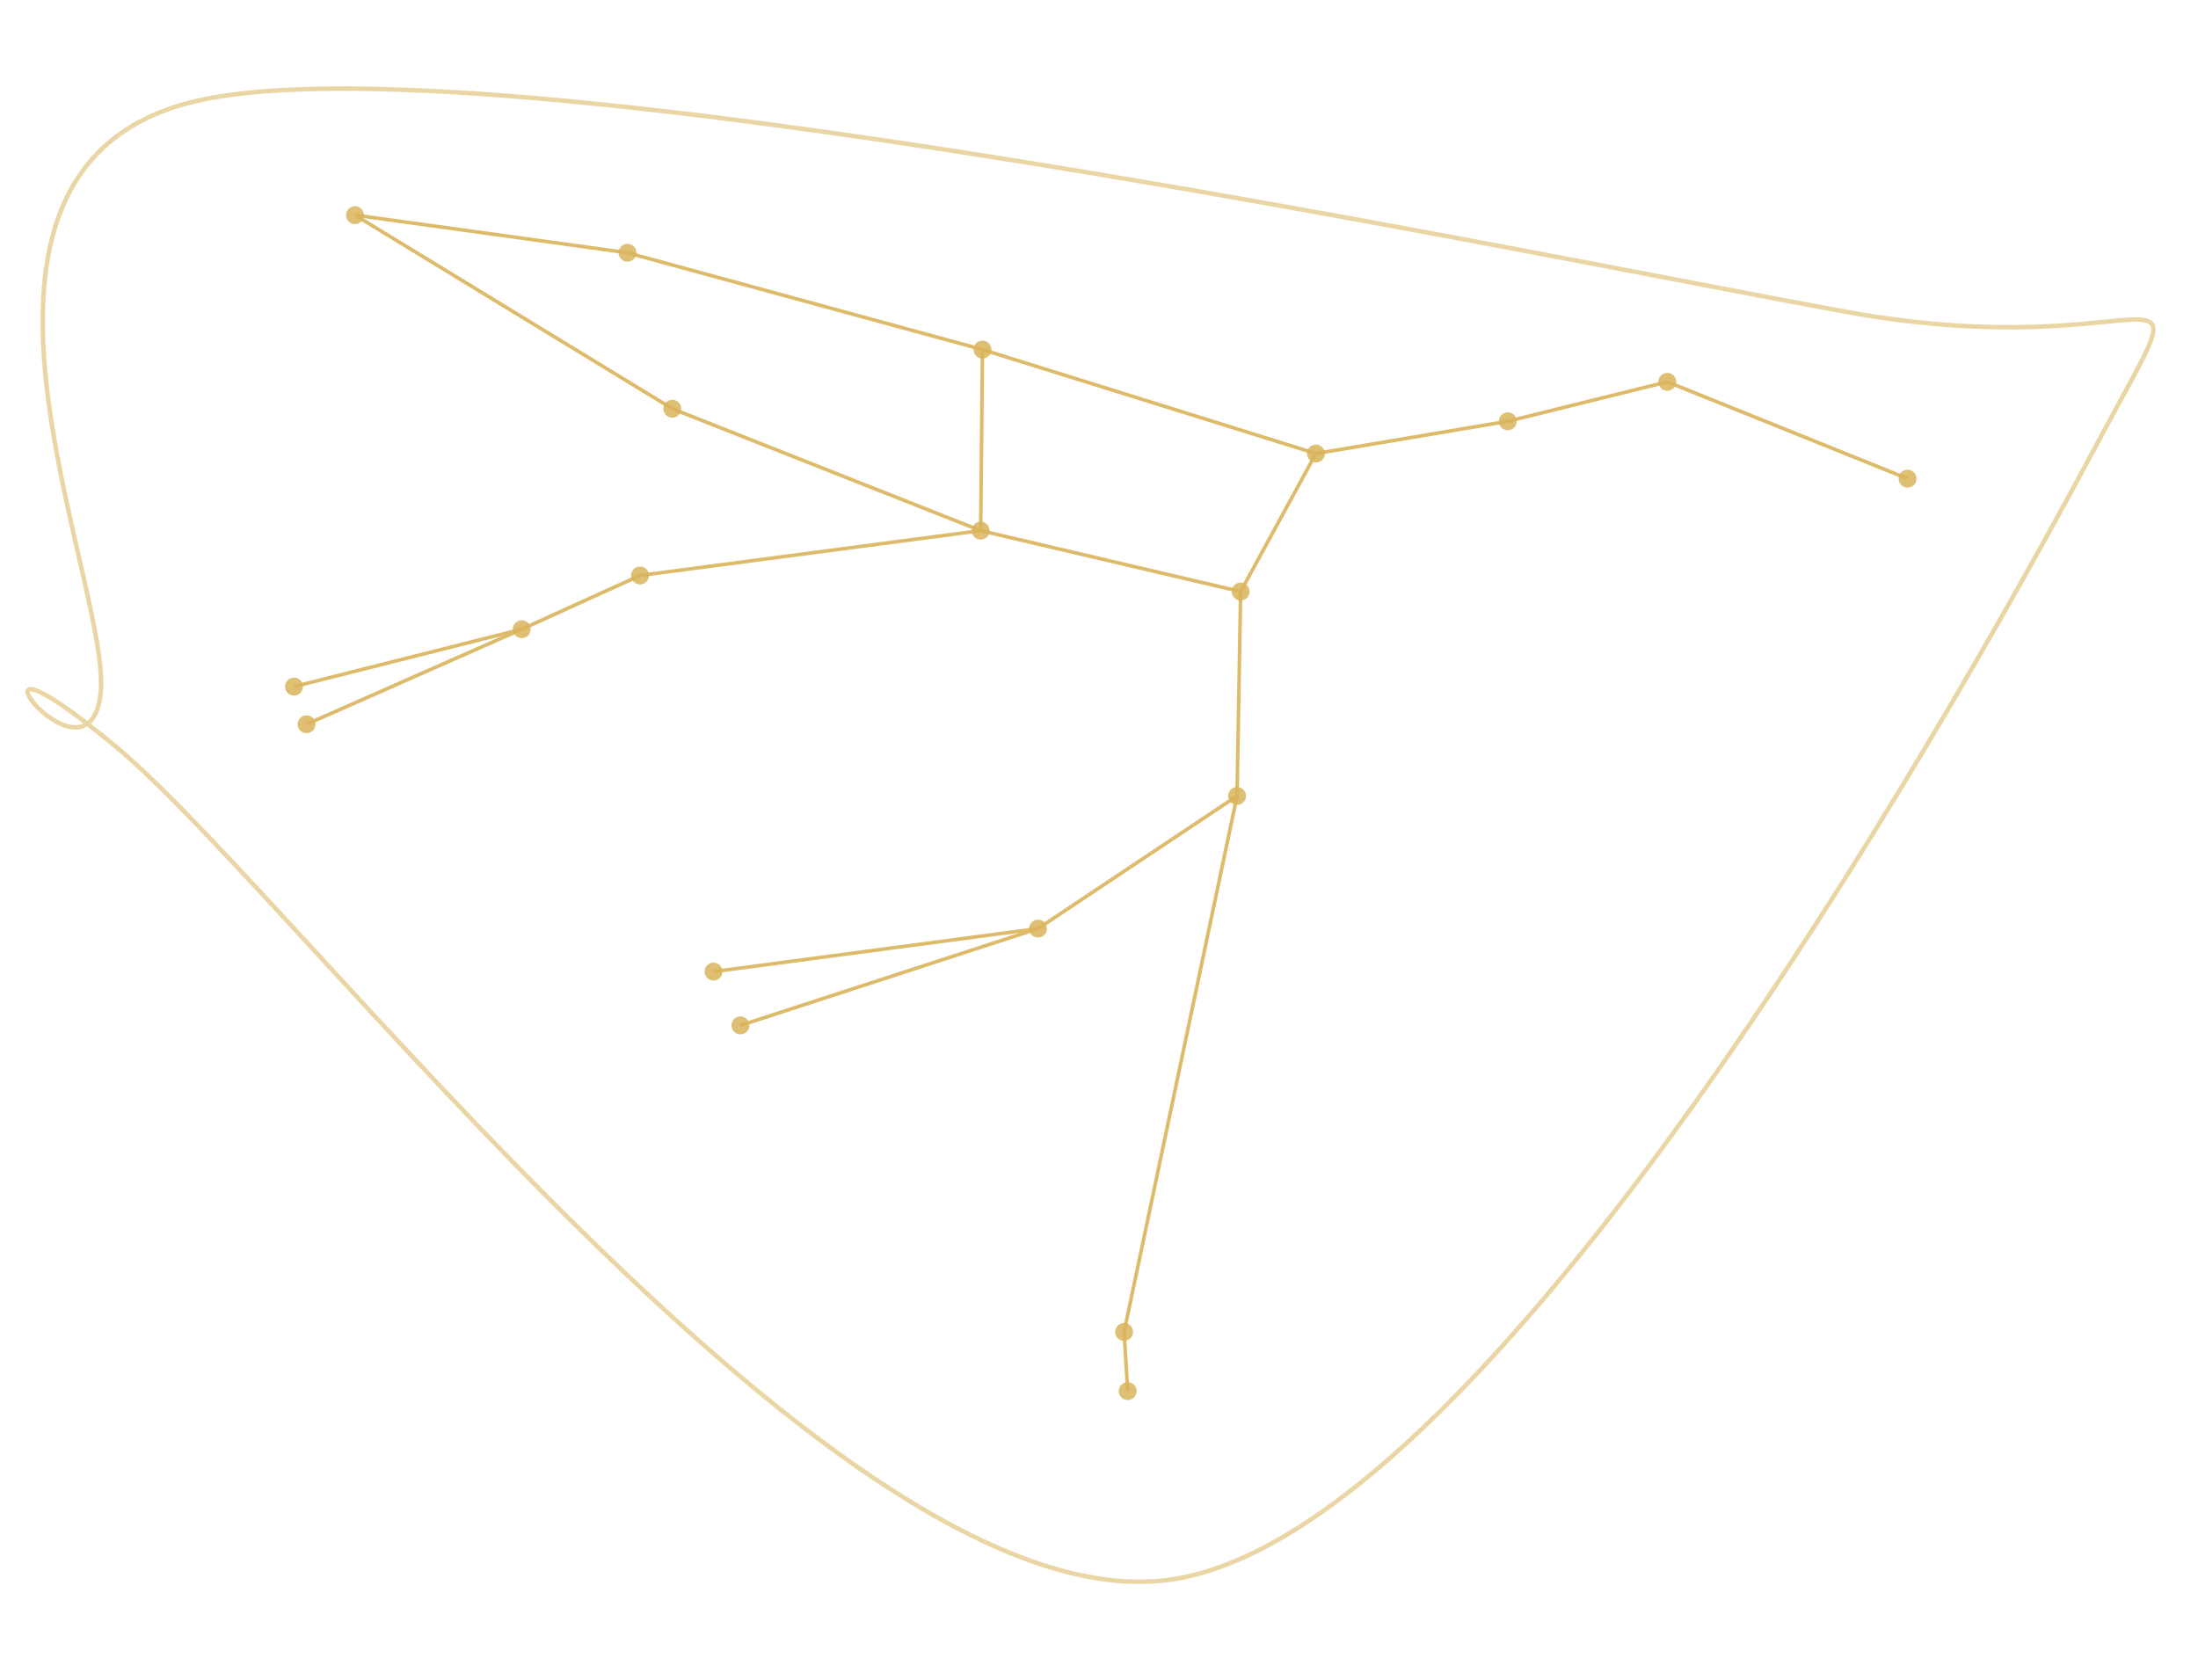
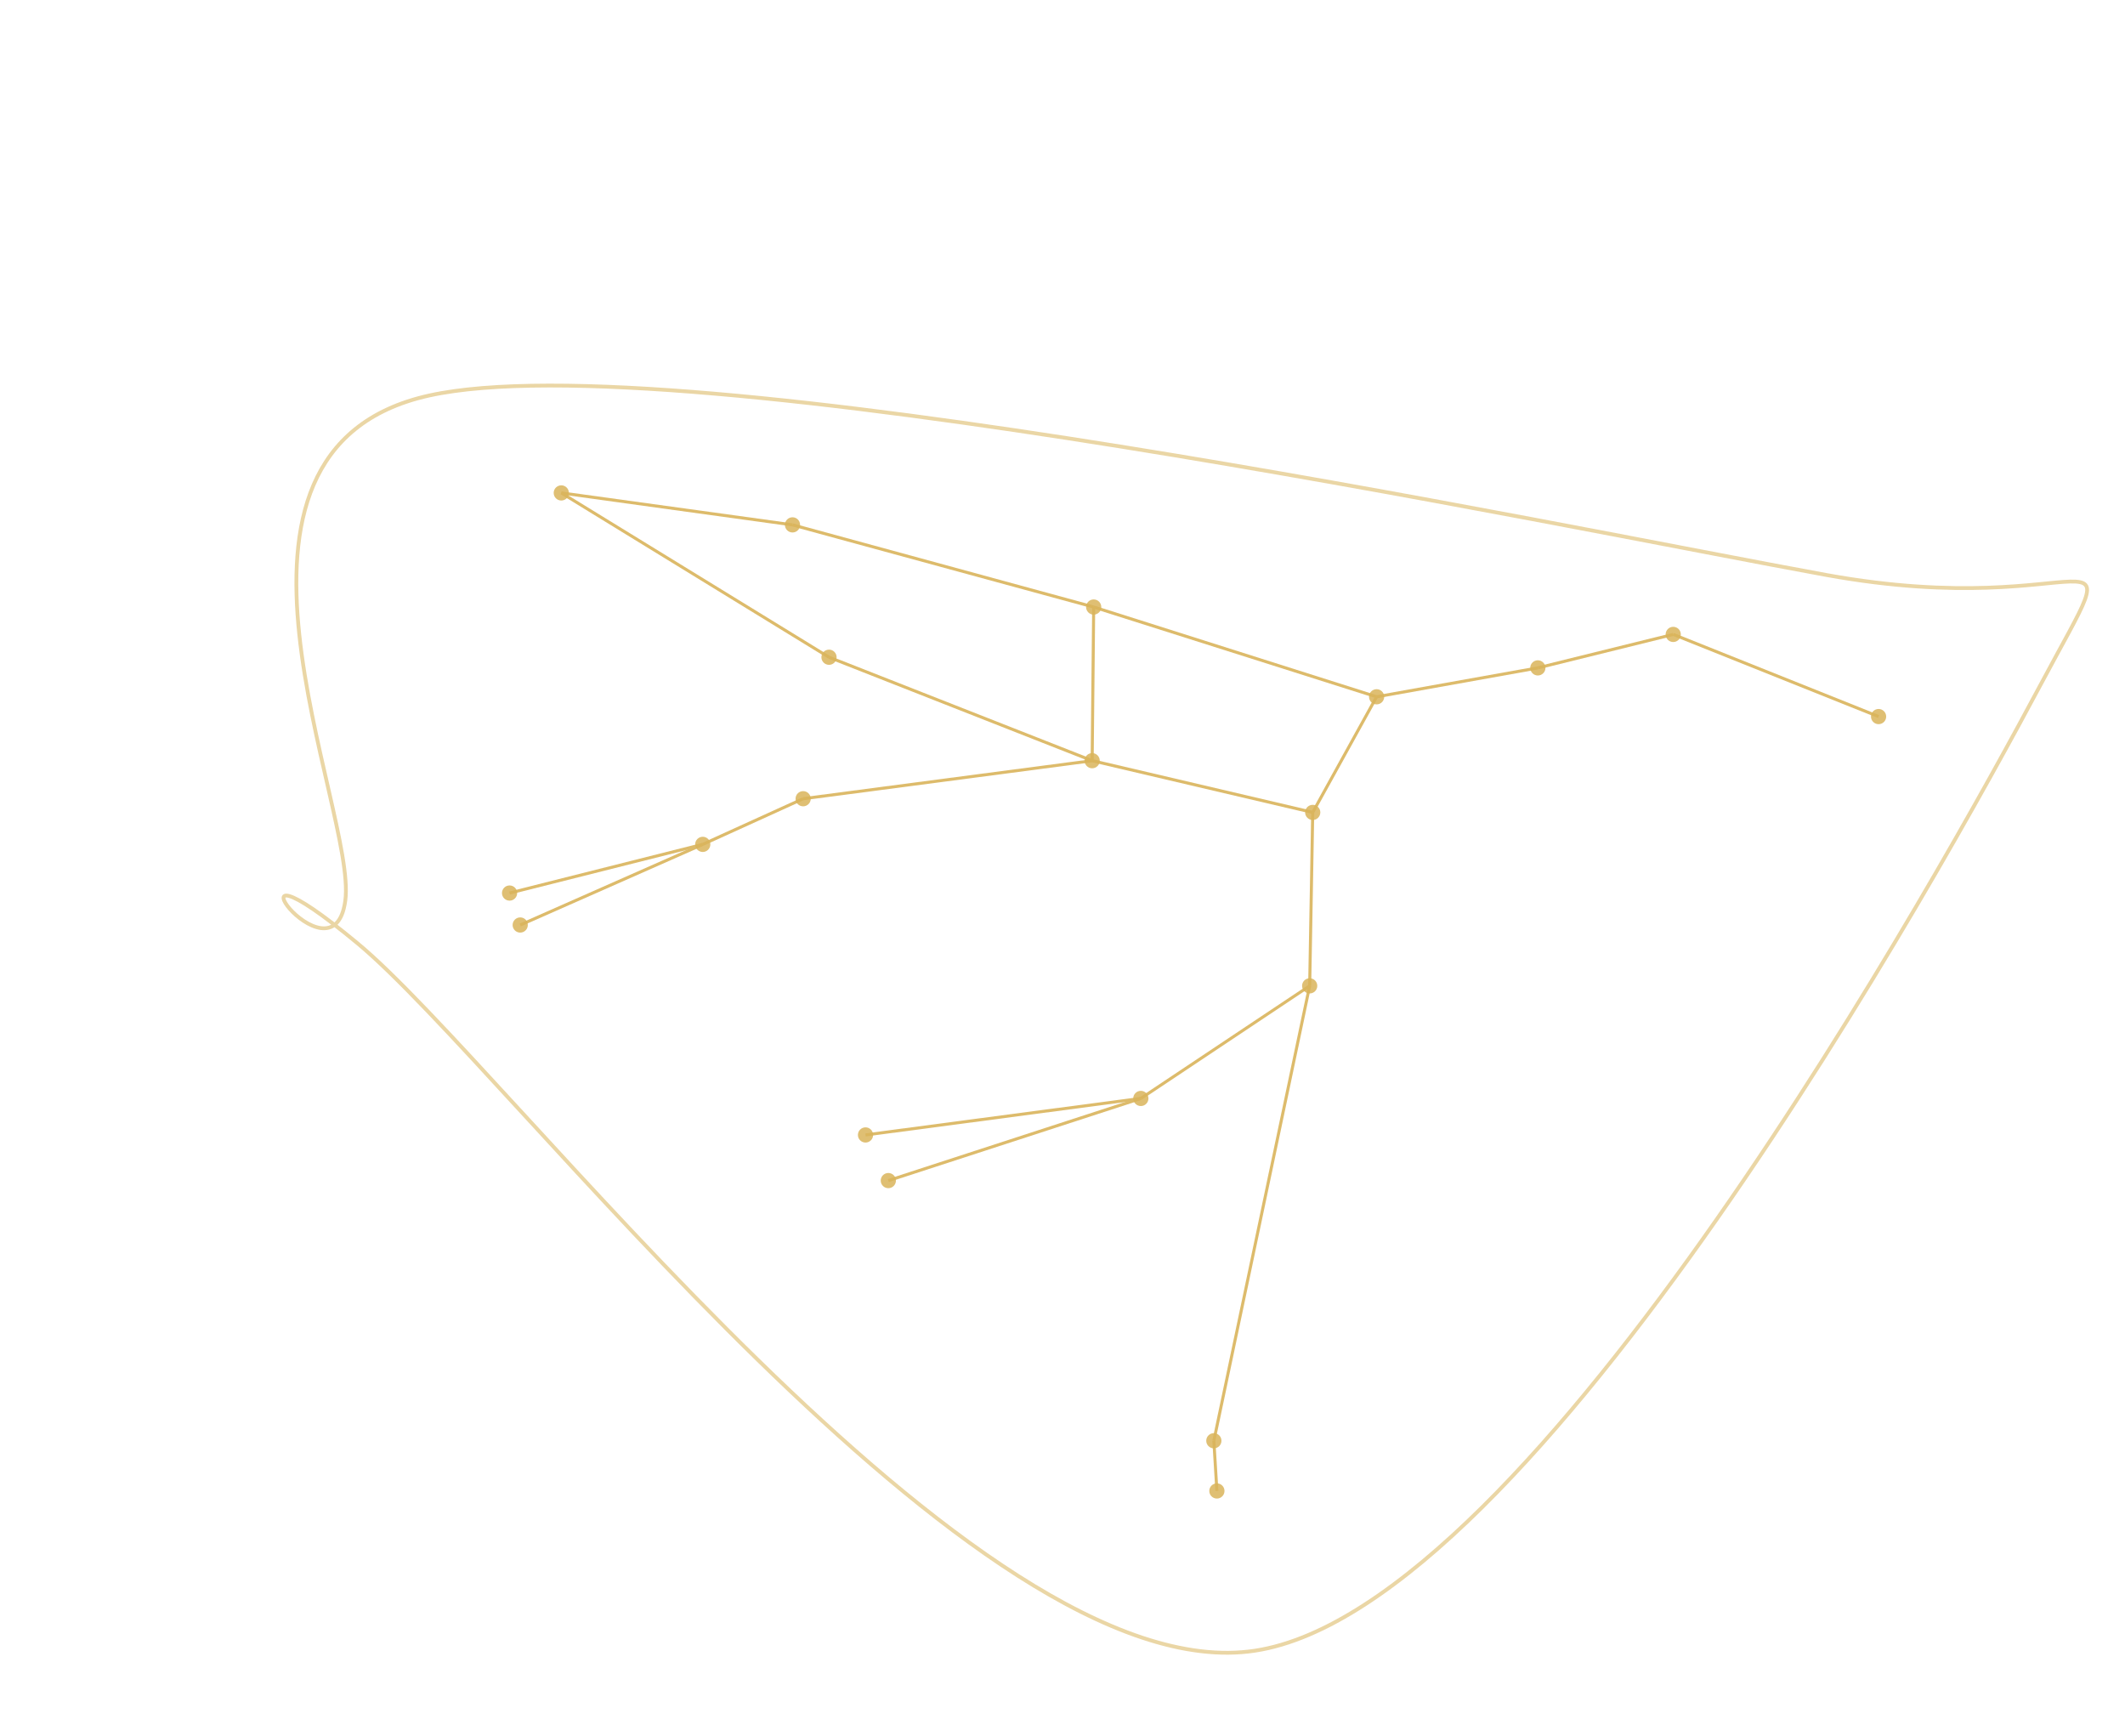
- <svg xmlns="http://www.w3.org/2000/svg" width="1226" height="937" viewBox="0 0 1226 937">
+ <svg xmlns="http://www.w3.org/2000/svg" width="1397" height="1141" viewBox="0 0 1397 1141">
  <g stroke="#d9b45b" fill="none" stroke-width="2">
-     <path d="M 56,388 C 64,328 -51,92 111,56 C 274,20 854,142 1030,174 C 1207,206 1233,129 1170,247 C 1107,365 839,853 654,881 C 470,909 164,498 64,416 C -36,333 48,447 56,388 Z" opacity="0.55" stroke-width="2.5" />
+     <path d="M 227,592 C 219,652 135,537 235,620 C 334,702 641,1113 825,1085 C 1009,1057 1278,569 1341,451 C 1404,333 1378,410 1201,378 C 1025,346 445,224 282,260 C 120,296 235,532 227,592 Z" opacity="0.55" stroke-width="2.5" />
    <g opacity="0.9">
-       <line x1="734" y1="253" x2="548" y2="195" />
-       <line x1="548" y1="195" x2="547" y2="296" />
-       <line x1="547" y1="296" x2="692" y2="330" />
-       <line x1="692" y1="330" x2="734" y2="253" />
-       <line x1="734" y1="253" x2="841" y2="235" />
-       <line x1="841" y1="235" x2="930" y2="213" />
-       <line x1="930" y1="213" x2="1064" y2="267" />
-       <line x1="692" y1="330" x2="690" y2="444" />
-       <line x1="690" y1="444" x2="627" y2="743" />
-       <line x1="627" y1="743" x2="629" y2="776" />
-       <line x1="690" y1="444" x2="579" y2="518" />
-       <line x1="579" y1="518" x2="413" y2="572" />
-       <line x1="579" y1="518" x2="398" y2="542" />
-       <line x1="548" y1="195" x2="350" y2="141" />
-       <line x1="350" y1="141" x2="198" y2="120" />
-       <line x1="198" y1="120" x2="375" y2="228" />
-       <line x1="375" y1="228" x2="547" y2="296" />
-       <line x1="547" y1="296" x2="357" y2="321" />
-       <line x1="357" y1="321" x2="291" y2="351" />
-       <line x1="291" y1="351" x2="164" y2="383" />
-       <line x1="171" y1="404" x2="291" y2="351" />
+       <line x1="905" y1="458" x2="719" y2="399" />
+       <line x1="719" y1="399" x2="718" y2="500" />
+       <line x1="718" y1="500" x2="863" y2="534" />
+       <line x1="863" y1="534" x2="905" y2="458" />
+       <line x1="905" y1="458" x2="1011" y2="439" />
+       <line x1="1011" y1="439" x2="1100" y2="417" />
+       <line x1="1100" y1="417" x2="1235" y2="471" />
+       <line x1="863" y1="534" x2="861" y2="648" />
+       <line x1="861" y1="648" x2="798" y2="947" />
+       <line x1="798" y1="947" x2="800" y2="980" />
+       <line x1="861" y1="648" x2="750" y2="722" />
+       <line x1="750" y1="722" x2="584" y2="776" />
+       <line x1="750" y1="722" x2="569" y2="746" />
+       <line x1="719" y1="399" x2="521" y2="345" />
+       <line x1="521" y1="345" x2="369" y2="324" />
+       <line x1="369" y1="324" x2="545" y2="432" />
+       <line x1="545" y1="432" x2="718" y2="500" />
+       <line x1="718" y1="500" x2="528" y2="525" />
+       <line x1="528" y1="525" x2="462" y2="555" />
+       <line x1="462" y1="555" x2="335" y2="587" />
+       <line x1="342" y1="608" x2="462" y2="555" />
    </g>
    <g fill="#d9b45b" stroke="none" opacity="0.85">
-       <circle cx="734" cy="253" r="5" />
-       <circle cx="548" cy="195" r="5" />
-       <circle cx="547" cy="296" r="5" />
-       <circle cx="692" cy="330" r="5" />
-       <circle cx="841" cy="235" r="5" />
-       <circle cx="930" cy="213" r="5" />
-       <circle cx="1064" cy="267" r="5" />
-       <circle cx="690" cy="444" r="5" />
-       <circle cx="627" cy="743" r="5" />
-       <circle cx="629" cy="776" r="5" />
-       <circle cx="579" cy="518" r="5" />
-       <circle cx="413" cy="572" r="5" />
-       <circle cx="398" cy="542" r="5" />
-       <circle cx="350" cy="141" r="5" />
-       <circle cx="198" cy="120" r="5" />
-       <circle cx="375" cy="228" r="5" />
-       <circle cx="357" cy="321" r="5" />
-       <circle cx="291" cy="351" r="5" />
-       <circle cx="164" cy="383" r="5" />
-       <circle cx="171" cy="404" r="5" />
+       <circle cx="905" cy="458" r="5" />
+       <circle cx="719" cy="399" r="5" />
+       <circle cx="718" cy="500" r="5" />
+       <circle cx="863" cy="534" r="5" />
+       <circle cx="1011" cy="439" r="5" />
+       <circle cx="1100" cy="417" r="5" />
+       <circle cx="1235" cy="471" r="5" />
+       <circle cx="861" cy="648" r="5" />
+       <circle cx="798" cy="947" r="5" />
+       <circle cx="800" cy="980" r="5" />
+       <circle cx="750" cy="722" r="5" />
+       <circle cx="584" cy="776" r="5" />
+       <circle cx="569" cy="746" r="5" />
+       <circle cx="521" cy="345" r="5" />
+       <circle cx="369" cy="324" r="5" />
+       <circle cx="545" cy="432" r="5" />
+       <circle cx="528" cy="525" r="5" />
+       <circle cx="462" cy="555" r="5" />
+       <circle cx="335" cy="587" r="5" />
+       <circle cx="342" cy="608" r="5" />
    </g>
  </g>
</svg>
